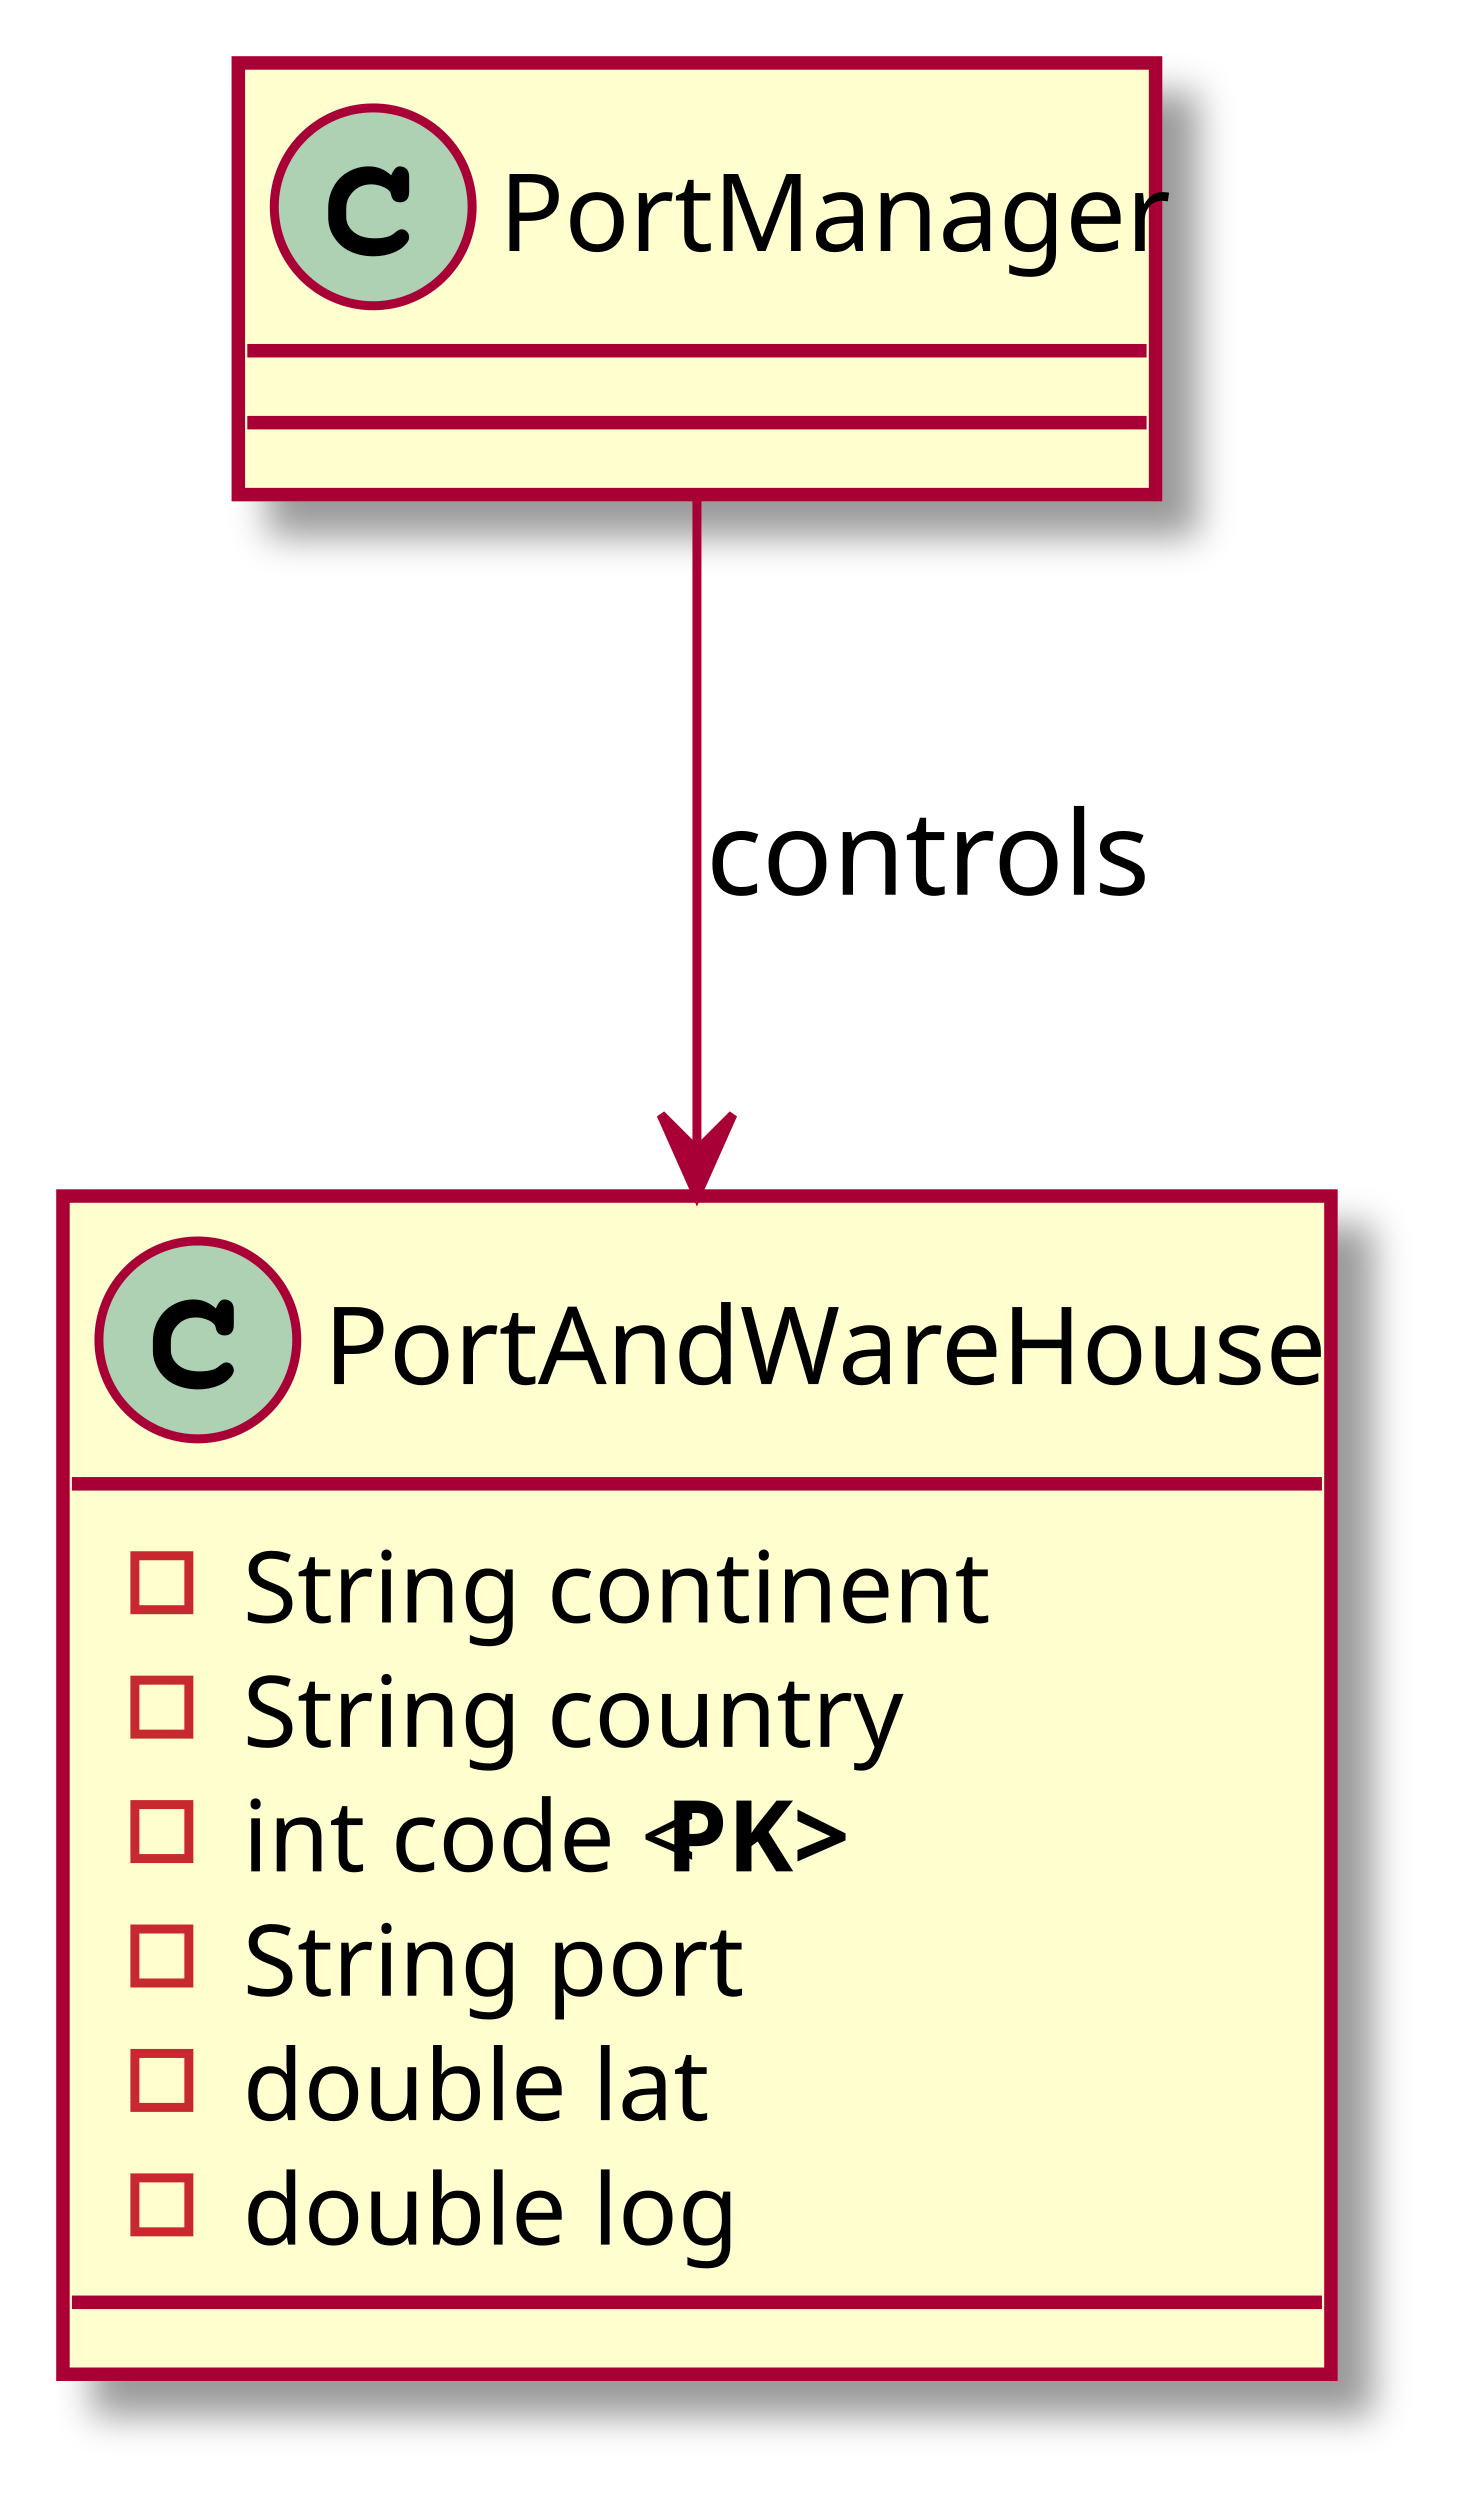
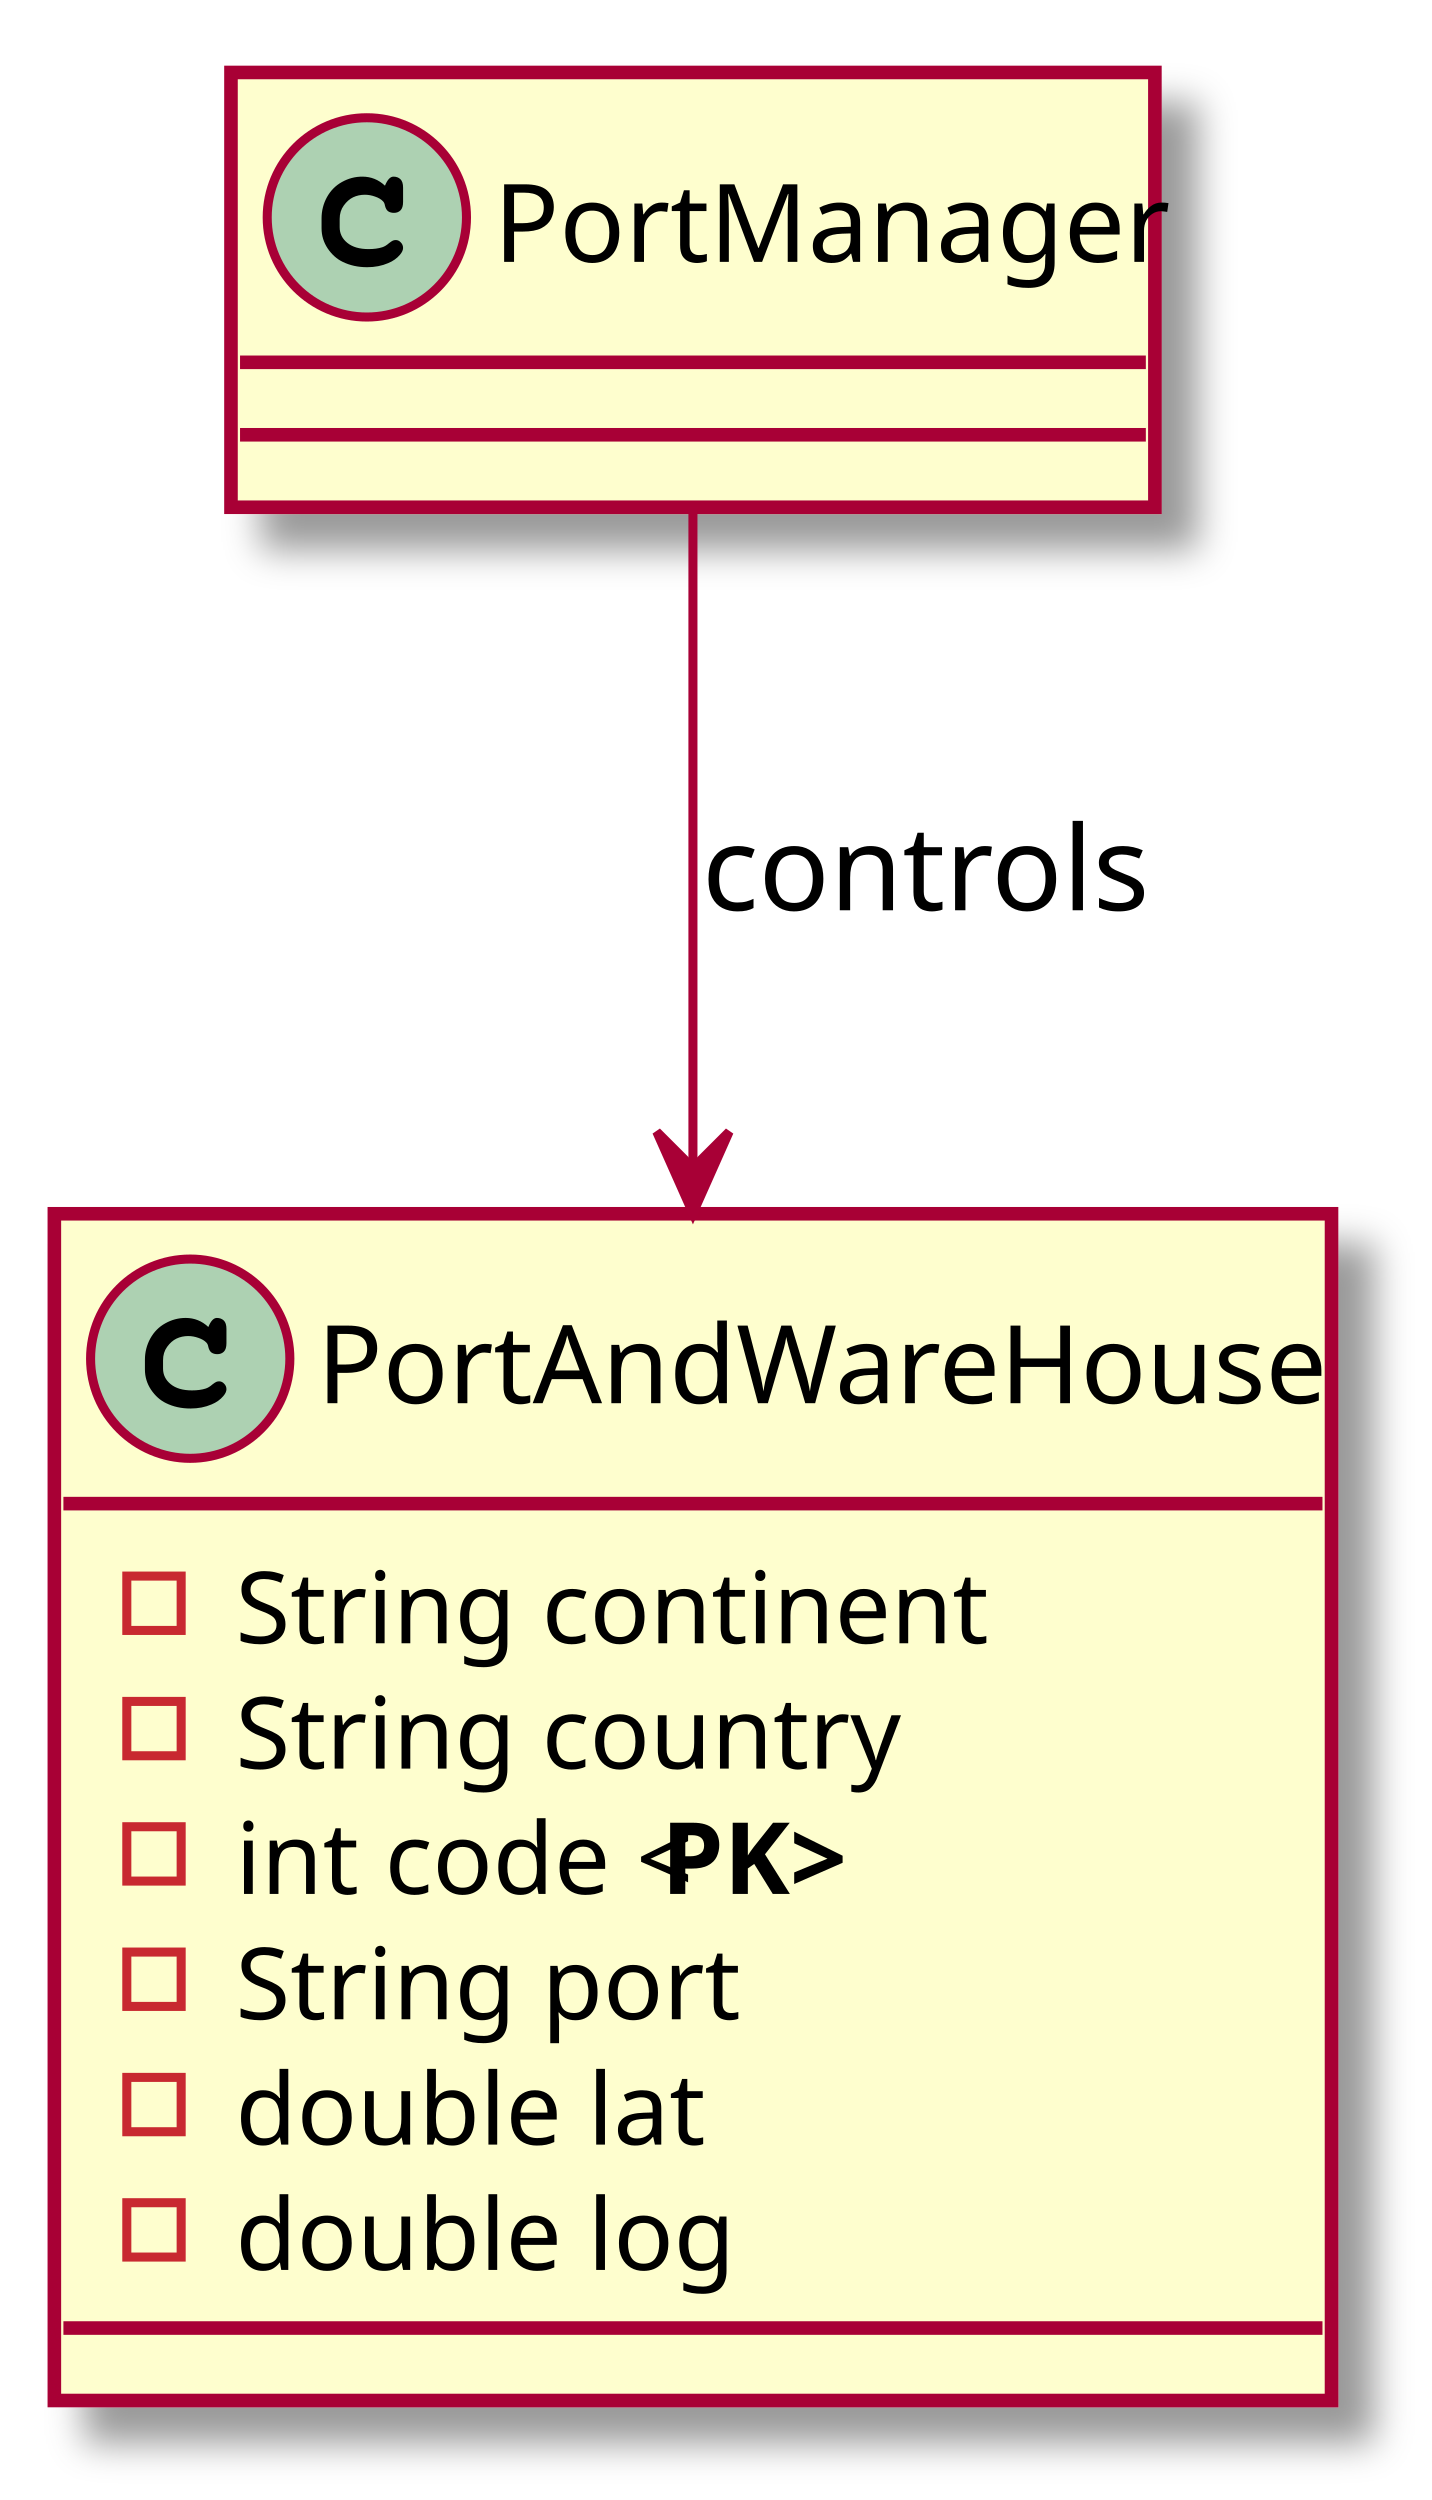
- <svg xmlns="http://www.w3.org/2000/svg" contentScriptType="application/ecmascript" contentStyleType="text/css" height="278px" preserveAspectRatio="none" style="width:162px;height:278px;background:#FFFFFF;" version="1.1" viewBox="0 0 162 278" width="162px" zoomAndPan="magnify">
+ <svg xmlns="http://www.w3.org/2000/svg" contentScriptType="application/ecmascript" contentStyleType="text/css" height="276px" preserveAspectRatio="none" style="width:158px;height:276px;" version="1.1" viewBox="0 0 158 276" width="158px" zoomAndPan="magnify">
  <defs>
    <filter height="300%" id="f1fllx3lru5nfe" width="300%" x="-1" y="-1">
      <feGaussianBlur result="blurOut" stdDeviation="2.0" />
      <feColorMatrix in="blurOut" result="blurOut2" type="matrix" values="0 0 0 0 0 0 0 0 0 0 0 0 0 0 0 0 0 0 .4 0" />
      <feOffset dx="4.0" dy="4.0" in="blurOut2" result="blurOut3" />
      <feBlend in="SourceGraphic" in2="blurOut3" mode="normal" />
    </filter>
  </defs>
  <g>
-     <rect codeLine="3" fill="#FEFECE" filter="url(#f1fllx3lru5nfe)" height="131.016" id="PortAndWareHouse" style="stroke:#A80036;stroke-width:1.5;" width="141" x="7" y="133" />
-     <ellipse cx="22" cy="149" fill="#ADD1B2" rx="11" ry="11" style="stroke:#A80036;stroke-width:1.0;" />
-     <path d="M24,145.5 Q24.203,145 24.438,144.75 Q24.672,144.5 24.938,144.5 Q25.406,144.5 25.703,144.781 Q26,145.062 26,145.719 L26,147.281 Q26,147.938 25.719,148.219 Q25.438,148.5 25,148.5 Q24.609,148.5 24.359,148.328 Q24.109,148.156 24,147.703 Q23.953,147.391 23.781,147.219 Q23.469,146.891 22.906,146.703 Q22.344,146.5 21.781,146.5 Q21.078,146.5 20.484,146.781 Q19.906,147.062 19.453,147.688 Q19,148.312 19,149.172 L19,150.094 Q19,151.125 19.844,151.812 Q20.688,152.5 22.188,152.5 Q23.078,152.5 23.703,152.297 Q24.062,152.188 24.469,151.828 Q24.734,151.625 24.875,151.562 Q25.016,151.5 25.188,151.5 Q25.516,151.5 25.75,151.766 Q26,152.016 26,152.375 Q26,152.719 25.656,153.125 Q25.156,153.719 24.359,154.047 Q23.312,154.5 22.031,154.5 Q20.531,154.5 19.328,153.906 Q18.359,153.438 17.672,152.422 Q17,151.406 17,150.203 L17,149.109 Q17,147.859 17.594,146.766 Q18.203,145.672 19.25,145.094 Q20.312,144.5 21.5,144.5 Q22.219,144.5 22.844,144.75 Q23.469,145 24,145.5 Z " fill="#000000" />
-     <text fill="#000000" font-family="sans-serif" font-size="12" lengthAdjust="spacing" textLength="109" x="36" y="153.91">PortAndWareHouse</text>
-     <line style="stroke:#A80036;stroke-width:1.5;" x1="8" x2="147" y1="165" y2="165" />
-     <rect fill="none" height="6" style="stroke:#C82930;stroke-width:1.0;" width="6" x="15" y="173" />
-     <text fill="#000000" font-family="sans-serif" font-size="11" lengthAdjust="spacing" textLength="75" x="27" y="180.419">String continent</text>
-     <rect fill="none" height="6" style="stroke:#C82930;stroke-width:1.0;" width="6" x="15" y="186.836" />
-     <text fill="#000000" font-family="sans-serif" font-size="11" lengthAdjust="spacing" textLength="68" x="27" y="194.255">String country</text>
-     <rect fill="none" height="6" style="stroke:#C82930;stroke-width:1.0;" width="6" x="15" y="200.672" />
-     <text fill="#000000" font-family="sans-serif" font-size="11" lengthAdjust="spacing" textLength="47" x="27" y="208.091">int code &lt;</text>
-     <text fill="#000000" font-family="sans-serif" font-size="11" font-weight="bold" lengthAdjust="spacing" textLength="20" x="74" y="208.091">PK&gt;</text>
-     <rect fill="none" height="6" style="stroke:#C82930;stroke-width:1.0;" width="6" x="15" y="214.508" />
-     <text fill="#000000" font-family="sans-serif" font-size="11" lengthAdjust="spacing" textLength="50" x="27" y="221.927">String port</text>
-     <rect fill="none" height="6" style="stroke:#C82930;stroke-width:1.0;" width="6" x="15" y="228.344" />
-     <text fill="#000000" font-family="sans-serif" font-size="11" lengthAdjust="spacing" textLength="46" x="27" y="235.763">double lat</text>
-     <rect fill="none" height="6" style="stroke:#C82930;stroke-width:1.0;" width="6" x="15" y="242.18" />
-     <text fill="#000000" font-family="sans-serif" font-size="11" lengthAdjust="spacing" textLength="49" x="27" y="249.599">double log</text>
-     <line style="stroke:#A80036;stroke-width:1.5;" x1="8" x2="147" y1="256.016" y2="256.016" />
-     <rect codeLine="12" fill="#FEFECE" filter="url(#f1fllx3lru5nfe)" height="48" id="PortManager" style="stroke:#A80036;stroke-width:1.5;" width="102" x="26.5" y="7" />
-     <ellipse cx="41.5" cy="23" fill="#ADD1B2" rx="11" ry="11" style="stroke:#A80036;stroke-width:1.0;" />
-     <path d="M43.5,19.5 Q43.703,19 43.938,18.75 Q44.172,18.5 44.438,18.5 Q44.906,18.5 45.203,18.781 Q45.5,19.062 45.5,19.719 L45.5,21.281 Q45.5,21.938 45.219,22.219 Q44.938,22.5 44.5,22.5 Q44.109,22.5 43.859,22.328 Q43.609,22.156 43.5,21.703 Q43.453,21.391 43.281,21.219 Q42.969,20.891 42.406,20.703 Q41.844,20.5 41.281,20.5 Q40.578,20.5 39.984,20.781 Q39.406,21.062 38.953,21.688 Q38.5,22.312 38.5,23.172 L38.5,24.094 Q38.5,25.125 39.344,25.812 Q40.188,26.5 41.688,26.5 Q42.578,26.5 43.203,26.297 Q43.562,26.188 43.969,25.828 Q44.234,25.625 44.375,25.562 Q44.516,25.5 44.688,25.5 Q45.016,25.5 45.25,25.766 Q45.5,26.016 45.5,26.375 Q45.5,26.719 45.156,27.125 Q44.656,27.719 43.859,28.047 Q42.812,28.5 41.531,28.5 Q40.031,28.5 38.828,27.906 Q37.859,27.438 37.172,26.422 Q36.5,25.406 36.5,24.203 L36.5,23.109 Q36.5,21.859 37.094,20.766 Q37.703,19.672 38.75,19.094 Q39.812,18.5 41,18.5 Q41.719,18.5 42.344,18.75 Q42.969,19 43.5,19.5 Z " fill="#000000" />
-     <text fill="#000000" font-family="sans-serif" font-size="12" lengthAdjust="spacing" textLength="70" x="55.5" y="27.91">PortManager</text>
-     <line style="stroke:#A80036;stroke-width:1.5;" x1="27.5" x2="127.5" y1="39" y2="39" />
-     <line style="stroke:#A80036;stroke-width:1.5;" x1="27.5" x2="127.5" y1="47" y2="47" />
-     <path codeLine="16" d="M77.5,55.01 C77.5,73.91 77.5,101.72 77.5,127.76 " fill="none" id="PortManager-to-PortAndWareHouse" style="stroke:#A80036;stroke-width:1.0;" />
-     <polygon fill="#A80036" points="77.5,132.94,81.5,123.94,77.5,127.94,73.5,123.94,77.5,132.94" style="stroke:#A80036;stroke-width:1.0;" />
-     <text fill="#000000" font-family="sans-serif" font-size="13" lengthAdjust="spacing" textLength="46" x="78.5" y="99.495">controls</text>
+     <rect fill="#FEFECE" filter="url(#f1fllx3lru5nfe)" height="131.016" id="PortAndWareHouse" style="stroke: #A80036; stroke-width: 1.5;" width="141" x="6" y="134" />
+     <ellipse cx="21" cy="150" fill="#ADD1B2" rx="11" ry="11" style="stroke: #A80036; stroke-width: 1.0;" />
+     <path d="M23,146.5 Q23.203,146 23.438,145.75 Q23.672,145.5 23.938,145.5 Q24.406,145.5 24.703,145.781 Q25,146.062 25,146.719 L25,148.281 Q25,148.938 24.719,149.219 Q24.438,149.5 24,149.5 Q23.609,149.5 23.359,149.328 Q23.109,149.156 23,148.703 Q22.953,148.391 22.781,148.219 Q22.469,147.891 21.906,147.703 Q21.344,147.5 20.781,147.5 Q20.078,147.5 19.484,147.781 Q18.906,148.062 18.453,148.688 Q18,149.312 18,150.172 L18,151.094 Q18,152.125 18.844,152.812 Q19.688,153.5 21.188,153.5 Q22.078,153.5 22.703,153.297 Q23.062,153.188 23.469,152.828 Q23.734,152.625 23.875,152.562 Q24.016,152.5 24.188,152.5 Q24.516,152.5 24.75,152.766 Q25,153.016 25,153.375 Q25,153.719 24.656,154.125 Q24.156,154.719 23.359,155.047 Q22.312,155.5 21.031,155.5 Q19.531,155.5 18.328,154.906 Q17.359,154.438 16.672,153.422 Q16,152.406 16,151.203 L16,150.109 Q16,148.859 16.594,147.766 Q17.203,146.672 18.25,146.094 Q19.312,145.5 20.5,145.5 Q21.219,145.5 21.844,145.75 Q22.469,146 23,146.5 Z " />
+     <text fill="#000000" font-family="sans-serif" font-size="12" lengthAdjust="spacingAndGlyphs" textLength="109" x="35" y="154.91">PortAndWareHouse</text>
+     <line style="stroke: #A80036; stroke-width: 1.5;" x1="7" x2="146" y1="166" y2="166" />
+     <rect fill="none" height="6" style="stroke: #C82930; stroke-width: 1.0;" width="6" x="14" y="174" />
+     <text fill="#000000" font-family="sans-serif" font-size="11" lengthAdjust="spacingAndGlyphs" textLength="75" x="26" y="181.419">String continent</text>
+     <rect fill="none" height="6" style="stroke: #C82930; stroke-width: 1.0;" width="6" x="14" y="187.836" />
+     <text fill="#000000" font-family="sans-serif" font-size="11" lengthAdjust="spacingAndGlyphs" textLength="68" x="26" y="195.255">String country</text>
+     <rect fill="none" height="6" style="stroke: #C82930; stroke-width: 1.0;" width="6" x="14" y="201.672" />
+     <text fill="#000000" font-family="sans-serif" font-size="11" lengthAdjust="spacingAndGlyphs" textLength="47" x="26" y="209.091">int code &lt;</text>
+     <text fill="#000000" font-family="sans-serif" font-size="11" font-weight="bold" lengthAdjust="spacingAndGlyphs" textLength="20" x="73" y="209.091">PK&gt;</text>
+     <rect fill="none" height="6" style="stroke: #C82930; stroke-width: 1.0;" width="6" x="14" y="215.508" />
+     <text fill="#000000" font-family="sans-serif" font-size="11" lengthAdjust="spacingAndGlyphs" textLength="50" x="26" y="222.927">String port</text>
+     <rect fill="none" height="6" style="stroke: #C82930; stroke-width: 1.0;" width="6" x="14" y="229.344" />
+     <text fill="#000000" font-family="sans-serif" font-size="11" lengthAdjust="spacingAndGlyphs" textLength="46" x="26" y="236.763">double lat</text>
+     <rect fill="none" height="6" style="stroke: #C82930; stroke-width: 1.0;" width="6" x="14" y="243.18" />
+     <text fill="#000000" font-family="sans-serif" font-size="11" lengthAdjust="spacingAndGlyphs" textLength="49" x="26" y="250.599">double log</text>
+     <line style="stroke: #A80036; stroke-width: 1.5;" x1="7" x2="146" y1="257.016" y2="257.016" />
+     <rect fill="#FEFECE" filter="url(#f1fllx3lru5nfe)" height="48" id="PortManager" style="stroke: #A80036; stroke-width: 1.5;" width="102" x="25.5" y="8" />
+     <ellipse cx="40.5" cy="24" fill="#ADD1B2" rx="11" ry="11" style="stroke: #A80036; stroke-width: 1.0;" />
+     <path d="M42.5,20.5 Q42.703,20 42.938,19.75 Q43.172,19.5 43.438,19.5 Q43.906,19.5 44.203,19.781 Q44.5,20.062 44.5,20.719 L44.5,22.281 Q44.5,22.938 44.219,23.219 Q43.938,23.5 43.5,23.5 Q43.109,23.5 42.859,23.328 Q42.609,23.156 42.5,22.703 Q42.453,22.391 42.281,22.219 Q41.969,21.891 41.406,21.703 Q40.844,21.5 40.281,21.5 Q39.578,21.5 38.984,21.781 Q38.406,22.062 37.953,22.688 Q37.5,23.312 37.5,24.172 L37.5,25.094 Q37.5,26.125 38.344,26.812 Q39.188,27.5 40.688,27.5 Q41.578,27.5 42.203,27.297 Q42.562,27.188 42.969,26.828 Q43.234,26.625 43.375,26.562 Q43.516,26.5 43.688,26.5 Q44.016,26.5 44.25,26.766 Q44.5,27.016 44.5,27.375 Q44.5,27.719 44.156,28.125 Q43.656,28.719 42.859,29.047 Q41.812,29.5 40.531,29.5 Q39.031,29.5 37.828,28.906 Q36.859,28.438 36.172,27.422 Q35.5,26.406 35.5,25.203 L35.5,24.109 Q35.5,22.859 36.094,21.766 Q36.703,20.672 37.75,20.094 Q38.812,19.5 40,19.5 Q40.719,19.5 41.344,19.75 Q41.969,20 42.5,20.5 Z " />
+     <text fill="#000000" font-family="sans-serif" font-size="12" lengthAdjust="spacingAndGlyphs" textLength="70" x="54.5" y="28.91">PortManager</text>
+     <line style="stroke: #A80036; stroke-width: 1.5;" x1="26.5" x2="126.5" y1="40" y2="40" />
+     <line style="stroke: #A80036; stroke-width: 1.5;" x1="26.5" x2="126.5" y1="48" y2="48" />
+     <path d="M76.5,56.012 C76.5,74.914 76.5,102.719 76.5,128.761 " fill="none" id="PortManager-&gt;PortAndWareHouse" style="stroke: #A80036; stroke-width: 1.0;" />
+     <polygon fill="#A80036" points="76.5,133.943,80.5,124.943,76.5,128.943,72.5,124.943,76.5,133.943" style="stroke: #A80036; stroke-width: 1.0;" />
+     <text fill="#000000" font-family="sans-serif" font-size="13" lengthAdjust="spacingAndGlyphs" textLength="46" x="77.5" y="100.495">controls</text>
  </g>
</svg>
